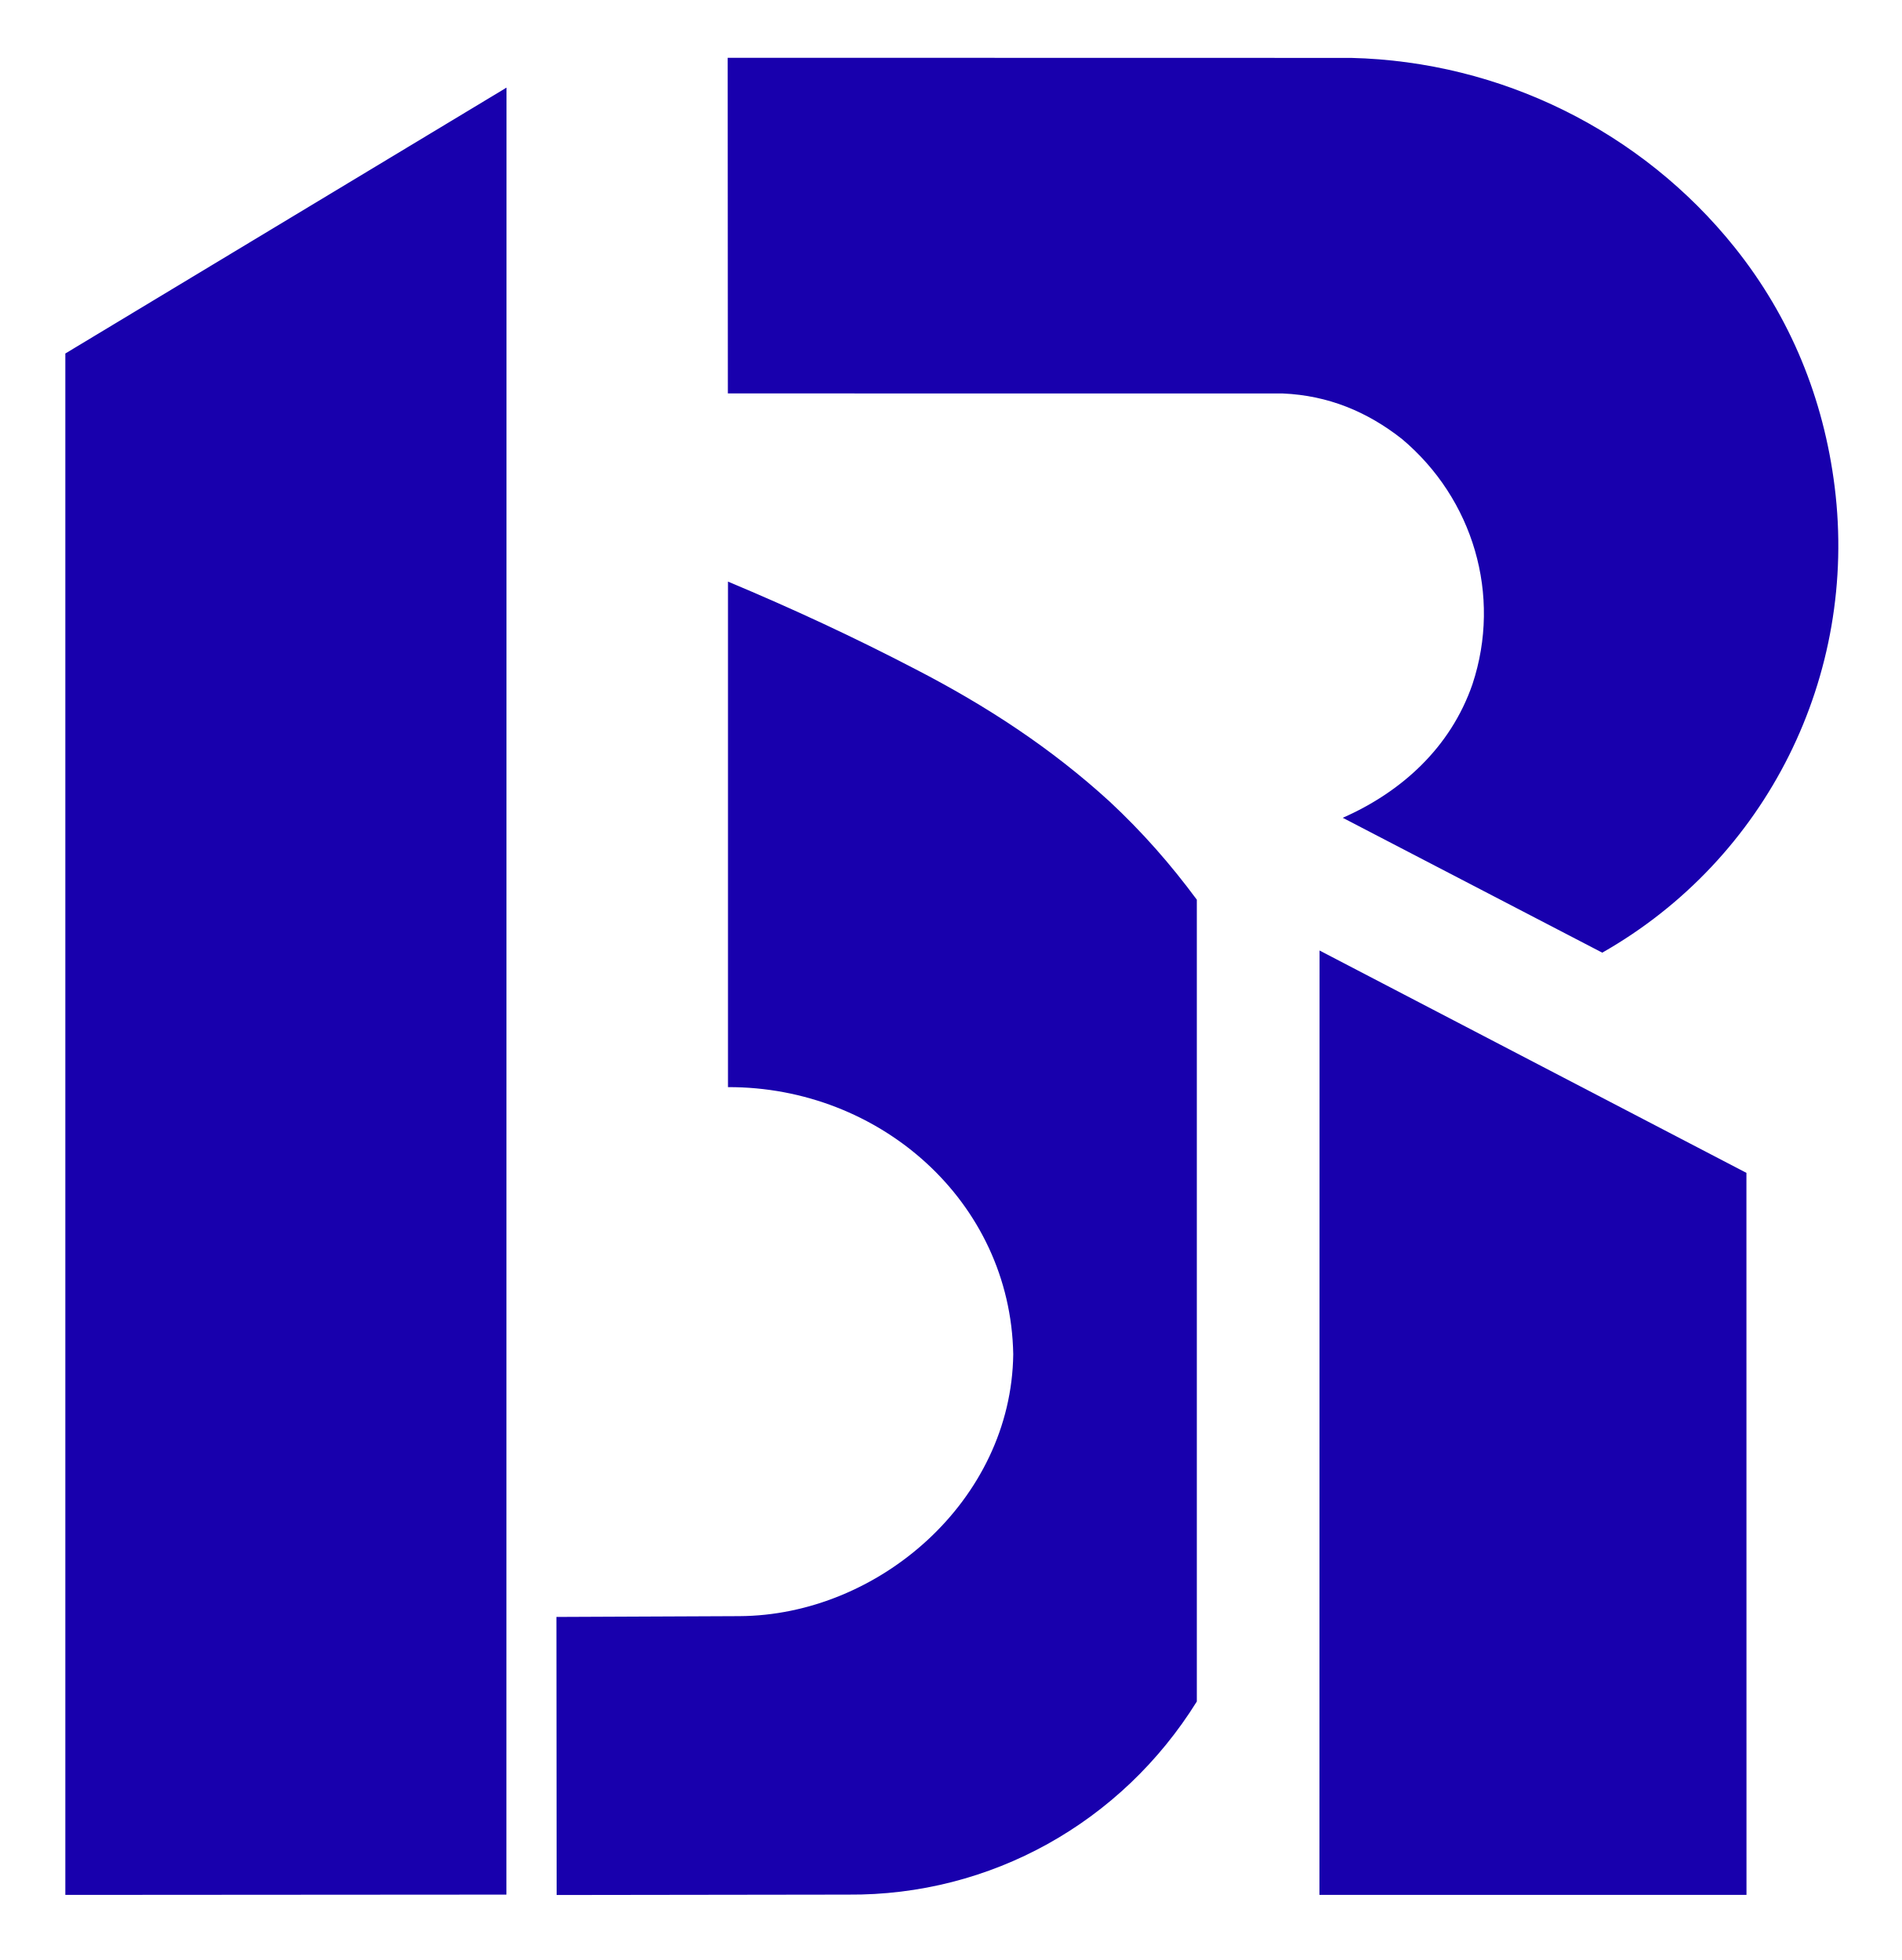
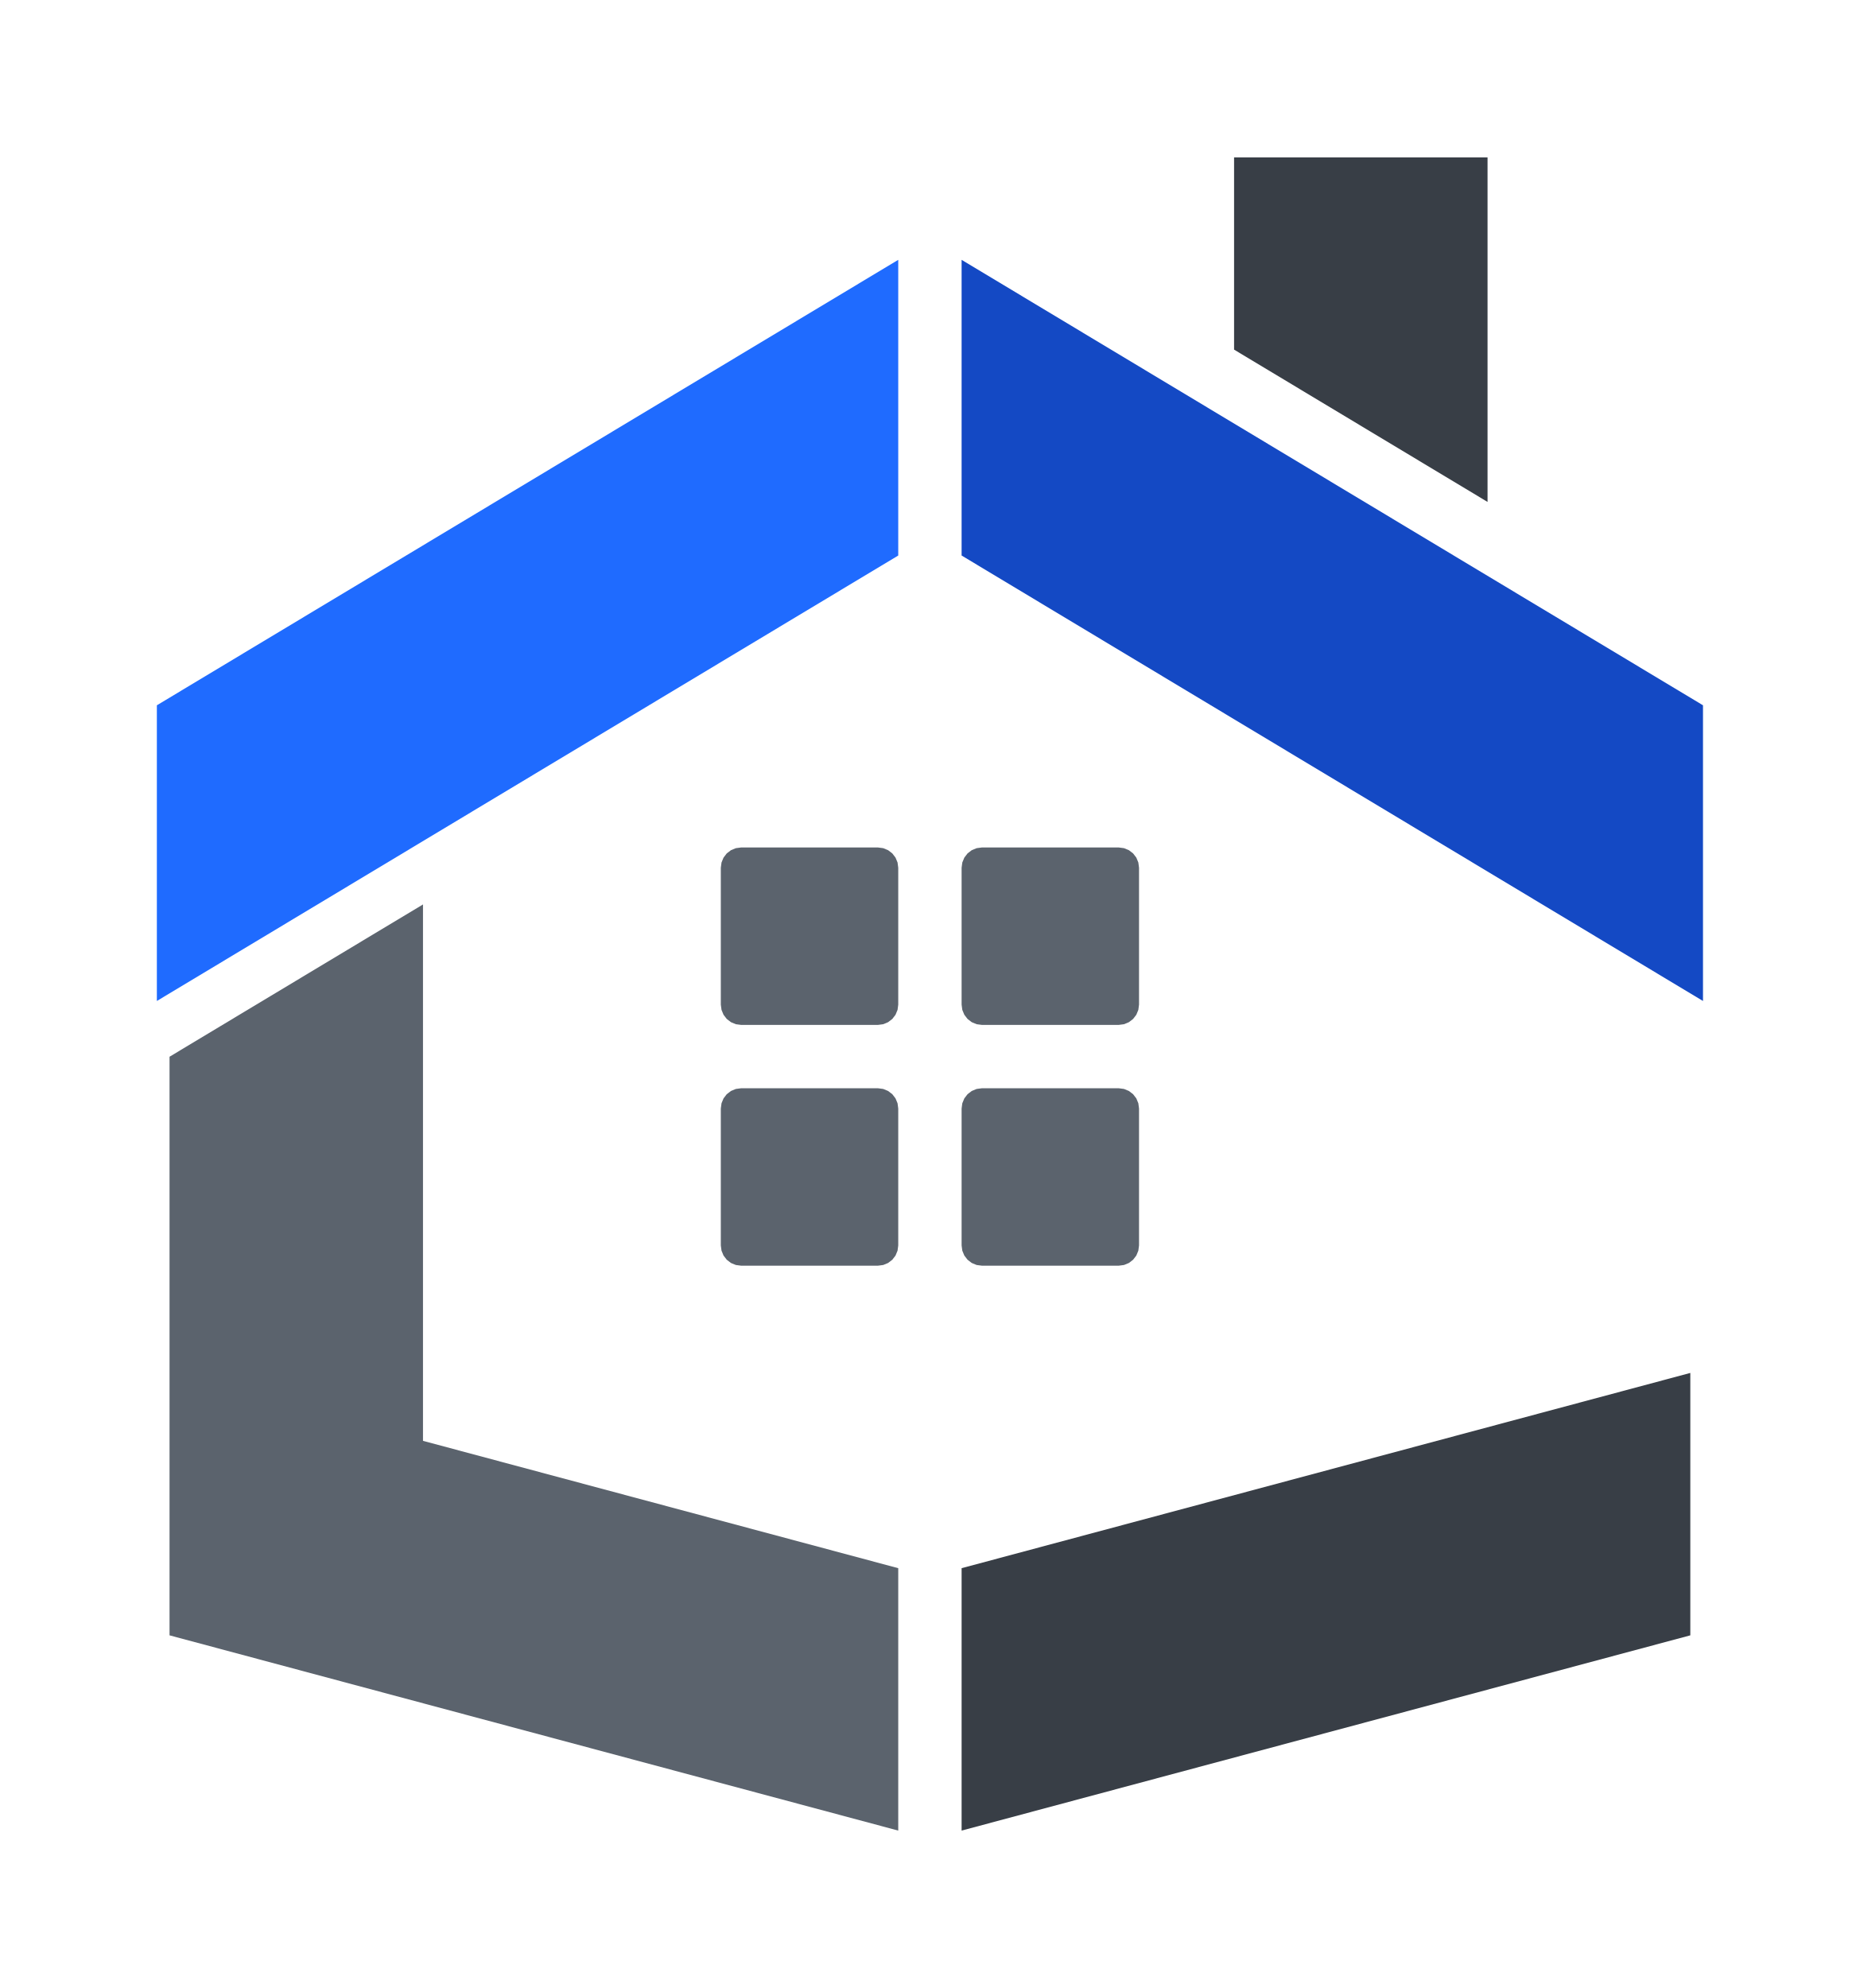
- <svg xmlns="http://www.w3.org/2000/svg" viewBox="108 48 131 135">
-   <path fill="#1800AD" d="M 112.5 178.516 L 112.5 72.348 L 142.887 54.035 L 142.879 178.496 Z M 112.5 178.516" />
-   <path fill="#1800AD" d="M 200.484 104.328 C 204.504 102.559 207.91 99.508 209.422 95.117 C 211.445 88.996 209.469 82.352 204.555 78.23 C 202.16 76.348 199.473 75.238 196.363 75.102 L 158.133 75.098 L 158.121 51.98 L 201.062 51.988 C 211.363 52.234 221.059 57.027 227.469 65.027 C 231.328 69.844 233.609 75.461 234.367 81.535 C 235.984 94.539 229.703 107.164 218.359 113.617 Z M 200.484 104.328" />
-   <path fill="#1800AD" d="M 146.34 178.523 L 146.324 159.371 L 158.918 159.316 C 168.508 159.273 177.668 151.348 177.789 141.273 C 177.598 130.75 168.602 122.848 158.141 122.879 L 158.141 88.059 C 162.625 89.938 166.828 91.891 171.066 94.098 C 175.941 96.617 180.387 99.516 184.43 103.211 C 186.68 105.309 188.617 107.512 190.434 109.969 L 190.434 165.195 C 185.238 173.547 176.238 178.578 166.41 178.496 L 146.344 178.523 Z M 146.34 178.523" />
-   <path fill="#1800AD" d="M 228.293 178.516 L 198.879 178.516 L 198.887 113.469 L 228.289 128.785 Z M 228.293 178.516" />
+ <svg xmlns="http://www.w3.org/2000/svg" viewBox="-15.000 -15.000 177.849 190.000" width="711" height="760">
+   <path fill="#1449C4" d="M147.849,52.392 L76.954,9.794 L76.954,38.070 L147.849,80.668Z" />
+   <path fill="#383E46" d="M146.637,116.236 L76.954,134.907 L76.954,160.000 L146.637,141.329Z" />
+   <path fill="#383E46" d="M127.247,0.000 L103.009,0.000 L103.009,18.380 L127.247,32.944Z" />
+   <path fill="#1F6BFF" d="M0.000,52.392 L0.000,80.668 L70.895,38.070 L70.895,9.794Z" />
+   <path fill="#5B636D" d="M25.449,122.730 L25.449,71.436 L23.026,72.892 L20.602,74.348 L18.178,75.805 L15.754,77.261 L13.331,78.717 L10.907,80.174 L8.483,81.630 L6.059,83.086 L3.636,84.543 L1.212,85.999 L1.212,141.329 L70.895,160.000 L70.895,134.907Z" />
+   <path fill="#5B636D" d="M68.956,65.989 L55.867,65.989 L55.366,66.055 L54.898,66.248 L54.496,66.556 L54.188,66.958 L53.995,67.426 L53.928,67.928 L53.928,81.016 L53.995,81.518 L54.188,81.985 L54.496,82.387 L54.898,82.695 L55.366,82.889 L55.867,82.955 L68.956,82.955 L69.458,82.889 L69.925,82.695 L70.327,82.387 L70.635,81.985 L70.829,81.518 L70.895,81.016 L70.895,67.928 L70.829,67.426 L70.635,66.958 L70.327,66.556 L69.925,66.248 L69.458,66.055Z" />
+   <path fill="#5B636D" d="M68.956,89.014 L55.867,89.014 L55.366,89.080 L54.898,89.274 L54.496,89.582 L54.188,89.984 L53.995,90.451 L53.928,90.953 L53.928,104.041 L53.995,104.543 L54.188,105.011 L54.496,105.412 L54.898,105.721 L55.366,105.914 L55.867,105.980 L68.956,105.980 L69.458,105.914 L69.925,105.721 L70.327,105.412 L70.635,105.011 L70.829,104.543 L70.895,104.041 L70.895,90.953 L70.829,90.451 L70.635,89.984 L70.327,89.582 L69.925,89.274 L69.458,89.080Z" />
+   <path fill="#5B636D" d="M91.981,65.989 L78.893,65.989 L78.391,66.055 L77.924,66.248 L77.522,66.556 L77.214,66.958 L77.020,67.426 L76.954,67.928 L76.954,81.016 L77.020,81.518 L77.214,81.985 L77.522,82.387 L77.924,82.695 L78.391,82.889 L78.893,82.955 L91.981,82.955 L92.483,82.889 L92.951,82.695 L93.352,82.387 L93.661,81.985 L93.854,81.518 L93.920,81.016 L93.920,67.928 L93.854,67.426 L93.661,66.958 L93.352,66.556 L92.951,66.248 L92.483,66.055Z" />
+   <path fill="#5B636D" d="M91.981,89.014 L78.893,89.014 L78.391,89.080 L77.924,89.274 L77.522,89.582 L77.214,89.984 L77.020,90.451 L76.954,90.953 L76.954,104.041 L77.020,104.543 L77.214,105.011 L77.522,105.412 L77.924,105.721 L78.391,105.914 L78.893,105.980 L91.981,105.980 L92.483,105.914 L92.951,105.721 L93.352,105.412 L93.661,105.011 L93.854,104.543 L93.920,104.041 L93.920,90.953 L93.854,90.451 L93.661,89.984 L93.352,89.582 L92.951,89.274 L92.483,89.080Z" />
</svg>
